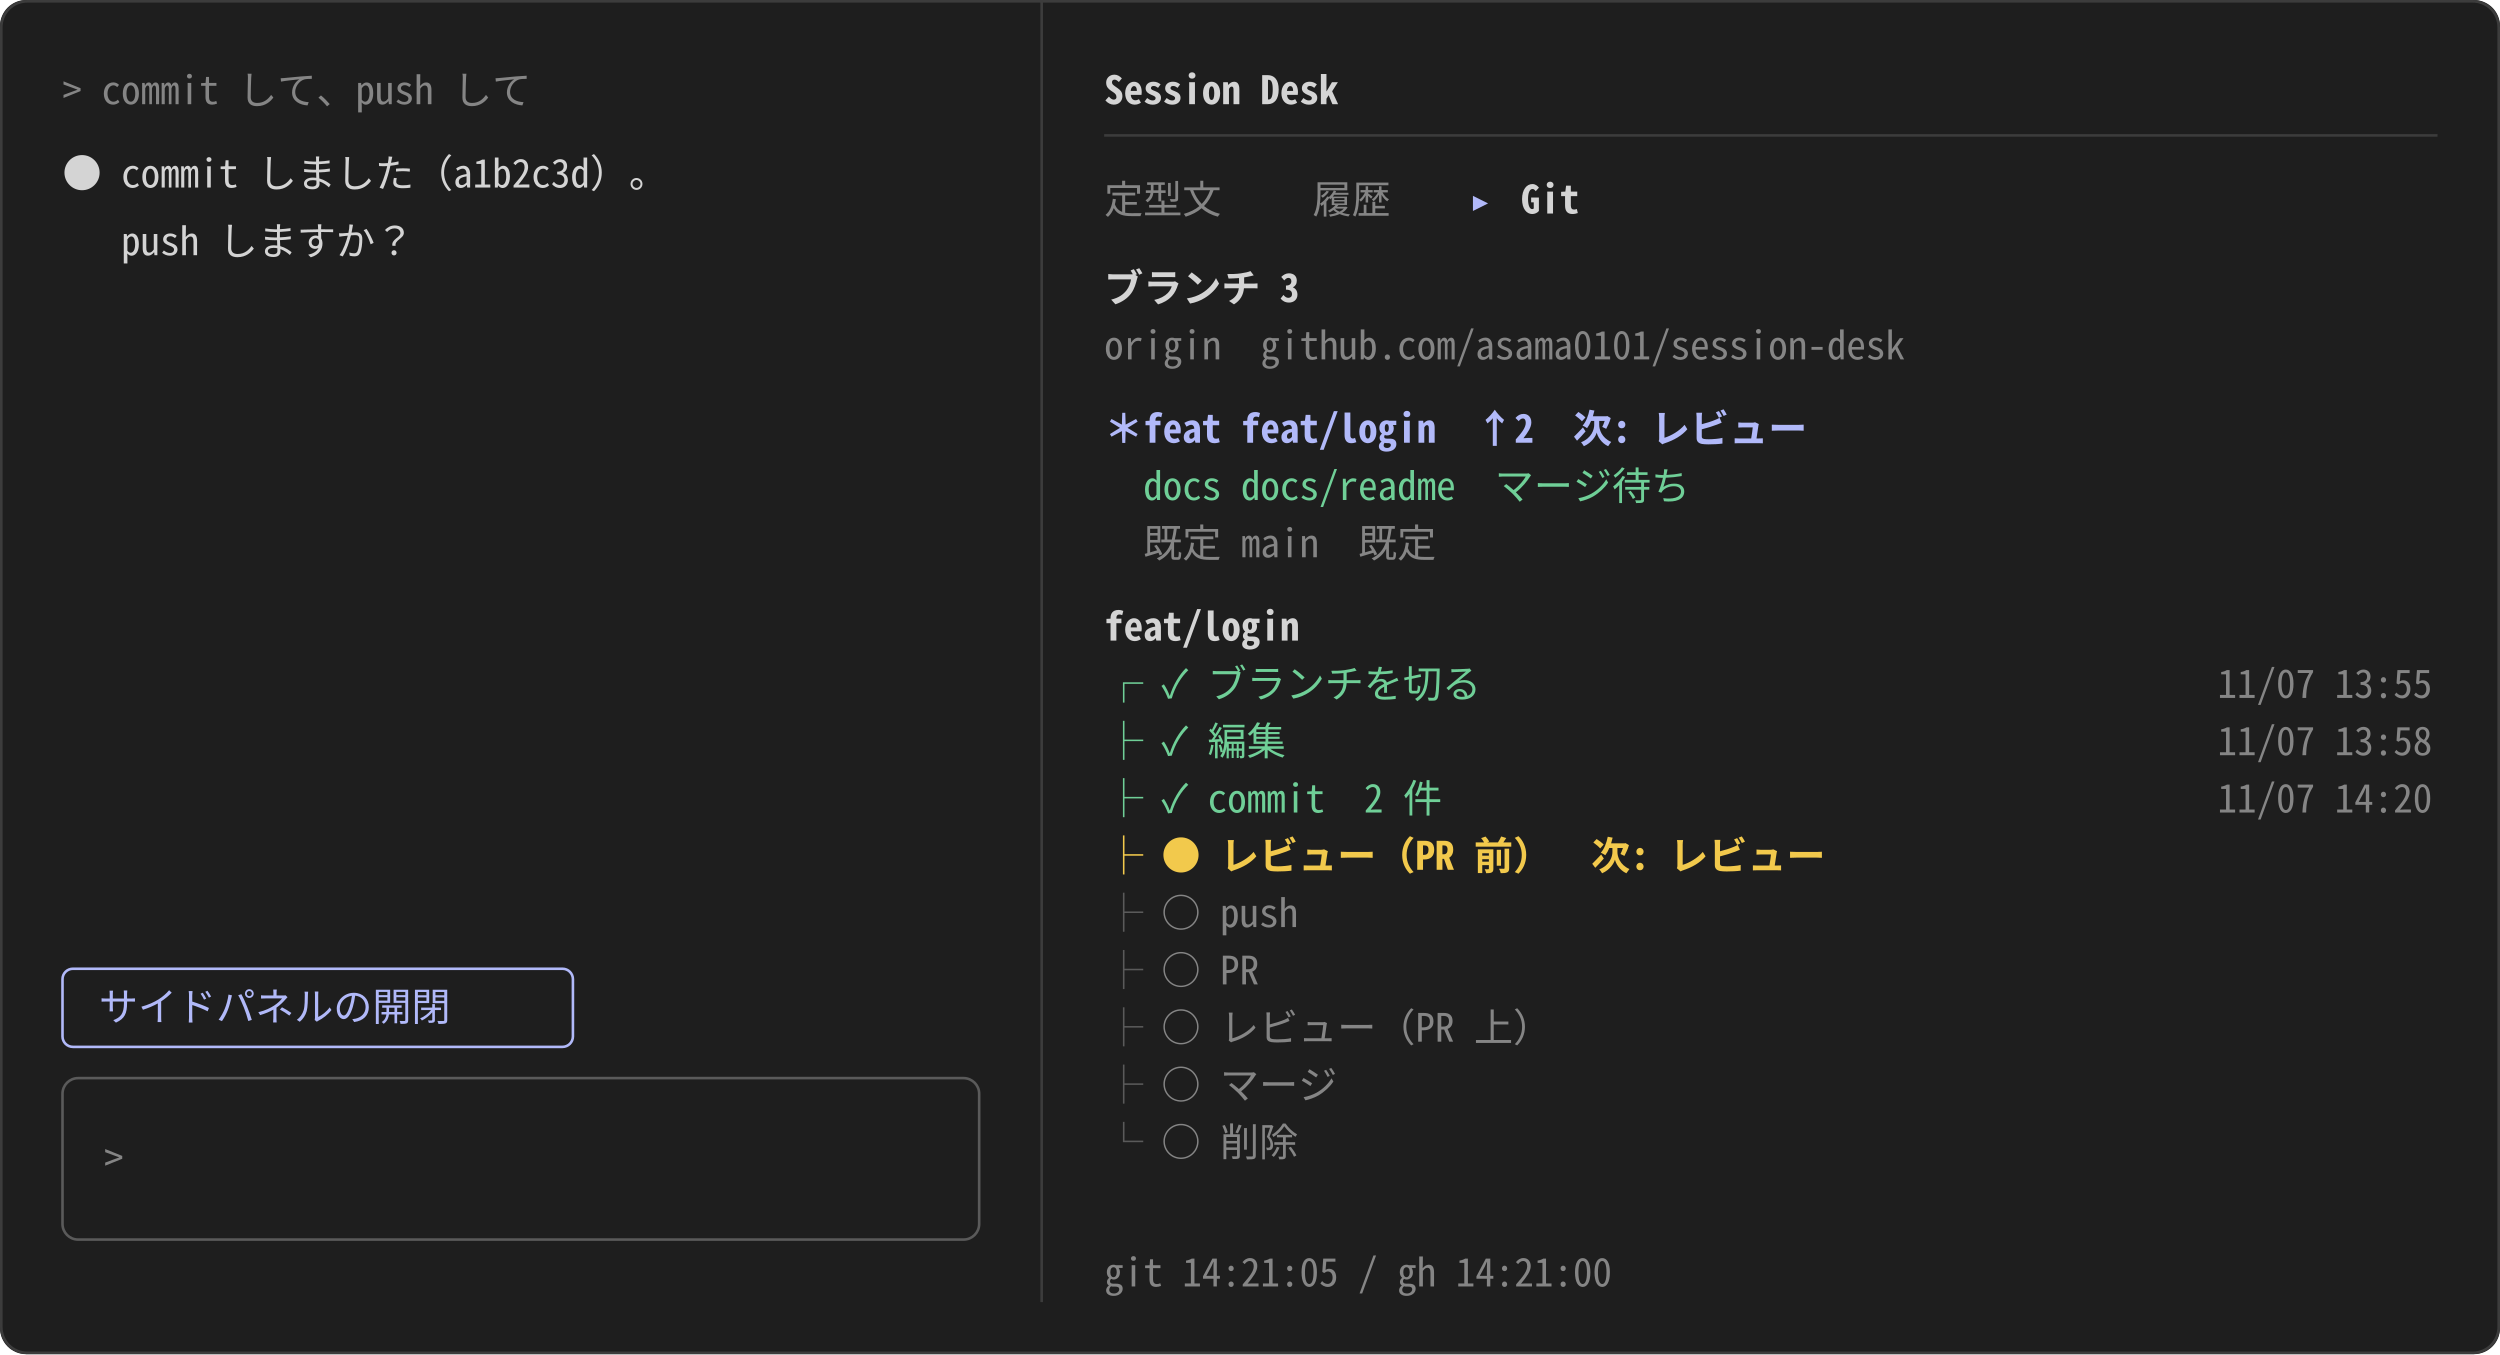
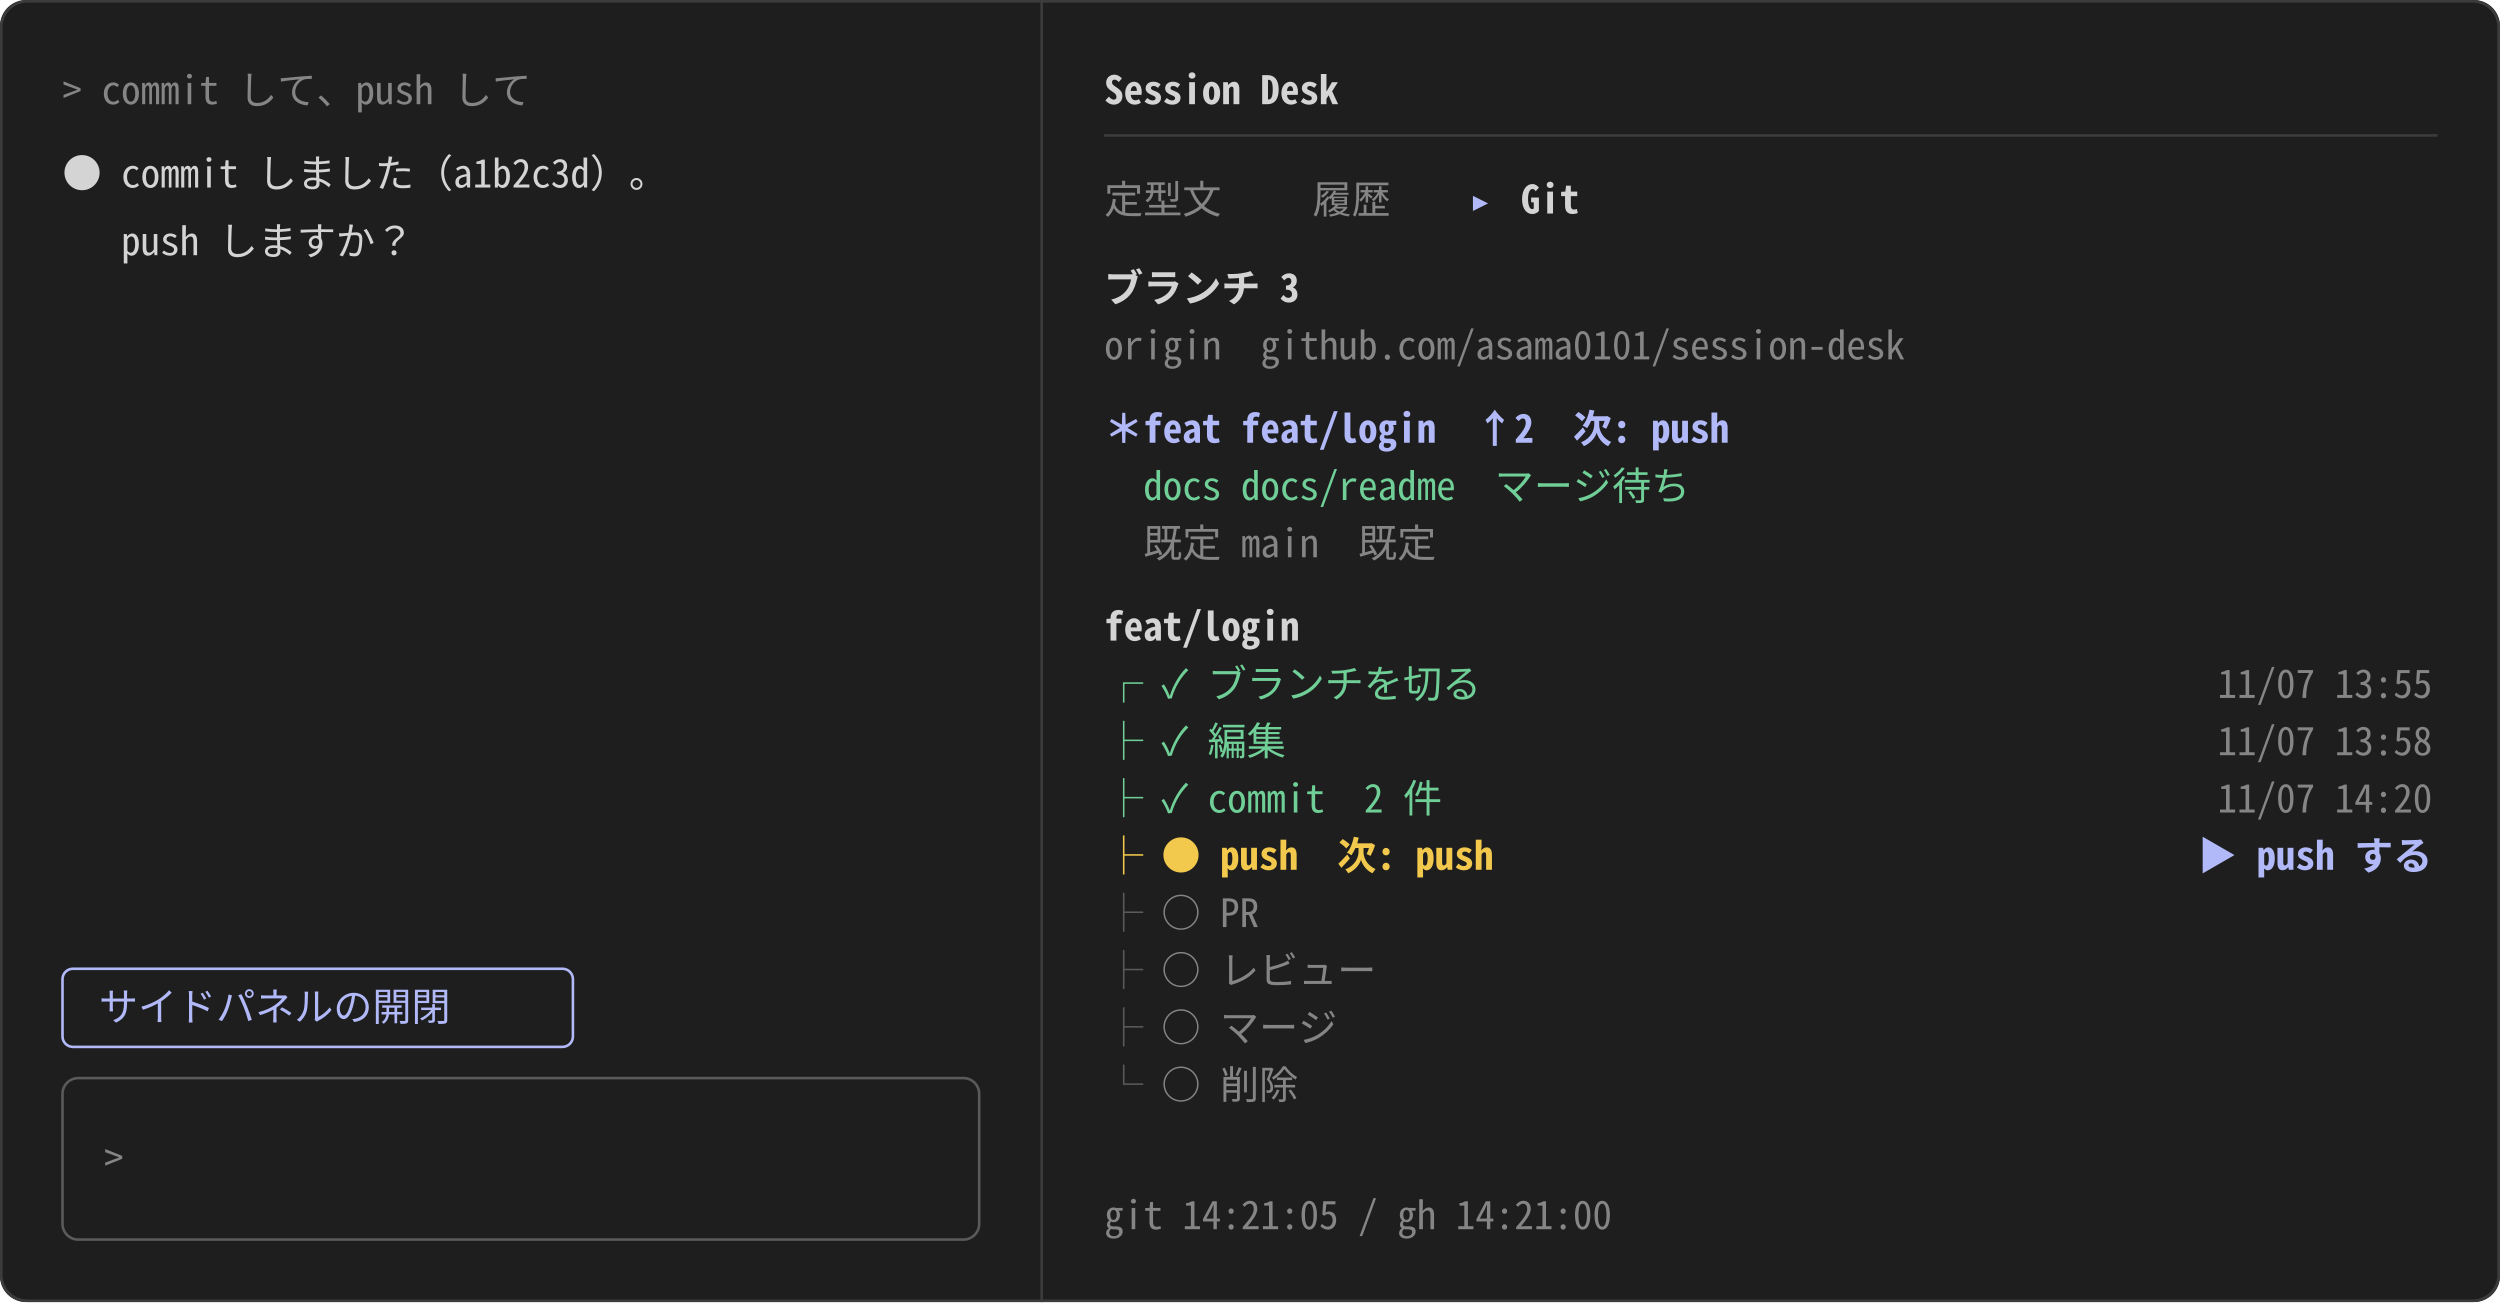
- <svg xmlns="http://www.w3.org/2000/svg" xml:space="preserve" viewBox="0 0 960 520" width="960" height="520" role="img" aria-labelledby="t d" font-family="Consolas, 'Cascadia Mono', 'Noto Sans Mono CJK JP', 'MS Gothic', monospace" font-size="15">
-   <rect x="0" y="0" width="960" height="520" rx="10" fill="#1e1e1e" />
-   <rect x="0.5" y="0.5" width="959" height="519" rx="10" fill="none" stroke="#3c3c3c" />
+ <svg xmlns="http://www.w3.org/2000/svg" xml:space="preserve" viewBox="0 0 960 500" width="960" height="500" role="img" aria-labelledby="t d" font-family="Consolas, 'Cascadia Mono', 'Noto Sans Mono CJK JP', 'MS Gothic', monospace" font-size="15">
+   <rect x="0" y="0" width="960" height="500" rx="10" fill="#1e1e1e" />
+   <rect x="0.5" y="0.5" width="959" height="499" rx="10" fill="none" stroke="#3c3c3c" />
  <text x="24" y="40" fill="#858585">&gt; commit して、push して</text>
  <text x="24" y="72" fill="#d4d4d4">● commit しました（a1b2c3d）。</text>
  <text x="24" y="98" fill="#d4d4d4">   push しますか？</text>
  <rect x="24" y="372" width="196" height="30" rx="4" fill="none" stroke="#b1b9f9" />
  <text x="38" y="392" fill="#b1b9f9">サイドパネルの開閉</text>
  <rect x="24" y="414" width="352" height="62" rx="6" fill="none" stroke="#5a5a5a" />
  <text x="40" y="450" fill="#858585">&gt;</text>
  <line x1="400" y1="0" x2="400" y2="500" stroke="#3c3c3c" />
  <text x="424" y="40" fill="#d4d4d4" font-weight="bold">Session Desk</text>
  <line x1="424" y1="52" x2="936" y2="52" stroke="#3c3c3c" />
  <text x="424" y="82" fill="#858585">定型文</text>
  <text x="504" y="82" fill="#858585">履歴</text>
  <text x="564" y="82" fill="#b1b9f9">▸</text>
  <text x="584" y="82" fill="#d4d4d4" font-weight="bold">Git</text>
  <text x="424" y="116" fill="#d4d4d4" font-weight="bold">ブランチ 3</text>
  <text x="424" y="138" fill="#858585">origin  github.com/asama0101/session-desk</text>
-   <text x="424" y="170" fill="#b1b9f9" font-weight="bold">＊feat feat/login  ↑2  次: レビュー</text>
+   <text x="424" y="170" fill="#b1b9f9" font-weight="bold">＊feat feat/login  ↑2  次: push</text>
  <text x="424" y="192" fill="#6fcf97">　docs docs/readme  マージ待ち</text>
  <text x="424" y="214" fill="#858585">　既定 main  既定</text>
  <text x="424" y="246" fill="#d4d4d4" font-weight="bold">feat/login</text>
  <text x="424" y="268" fill="#6fcf97">┌</text>
  <text x="446" y="268" fill="#6fcf97">✓ ブランチを切る</text>
  <text x="934" y="268" fill="#858585" text-anchor="end">11/07 13:55</text>
  <text x="424" y="290" fill="#6fcf97">├</text>
  <text x="446" y="290" fill="#6fcf97">✓ 編集</text>
  <text x="934" y="290" fill="#858585" text-anchor="end">11/07 13:58</text>
  <text x="424" y="312" fill="#6fcf97">├</text>
  <text x="446" y="312" fill="#6fcf97">✓ commit  2 件</text>
  <text x="934" y="312" fill="#858585" text-anchor="end">11/07 14:20</text>
  <text x="424" y="334" fill="#f2c94c">├</text>
-   <text x="446" y="334" fill="#f2c94c" font-weight="bold">● レビュー（PR 前）  次: レビュー</text>
+   <text x="446" y="334" fill="#f2c94c" font-weight="bold">● push  次: push</text>
+   <text x="934" y="334" fill="#b1b9f9" font-weight="bold" text-anchor="end">▶ push する</text>
  <text x="424" y="356" fill="#5a5a5a">├</text>
-   <text x="446" y="356" fill="#858585">○ push</text>
+   <text x="446" y="356" fill="#858585">○ PR</text>
  <text x="424" y="378" fill="#5a5a5a">├</text>
-   <text x="446" y="378" fill="#858585">○ PR</text>
+   <text x="446" y="378" fill="#858585">○ レビュー</text>
  <text x="424" y="400" fill="#5a5a5a">├</text>
-   <text x="446" y="400" fill="#858585">○ レビュー（PR 上）</text>
-   <text x="424" y="422" fill="#5a5a5a">├</text>
-   <text x="446" y="422" fill="#858585">○ マージ</text>
-   <text x="424" y="444" fill="#5a5a5a">└</text>
-   <text x="446" y="444" fill="#858585">○ 削除</text>
-   <text x="424" y="494" fill="#858585">git 14:21:05 / gh 14:21:00</text>
+   <text x="446" y="400" fill="#858585">○ マージ</text>
+   <text x="424" y="422" fill="#5a5a5a">└</text>
+   <text x="446" y="422" fill="#858585">○ 削除</text>
+   <text x="424" y="472" fill="#858585">git 14:21:05 / gh 14:21:00</text>
</svg>
